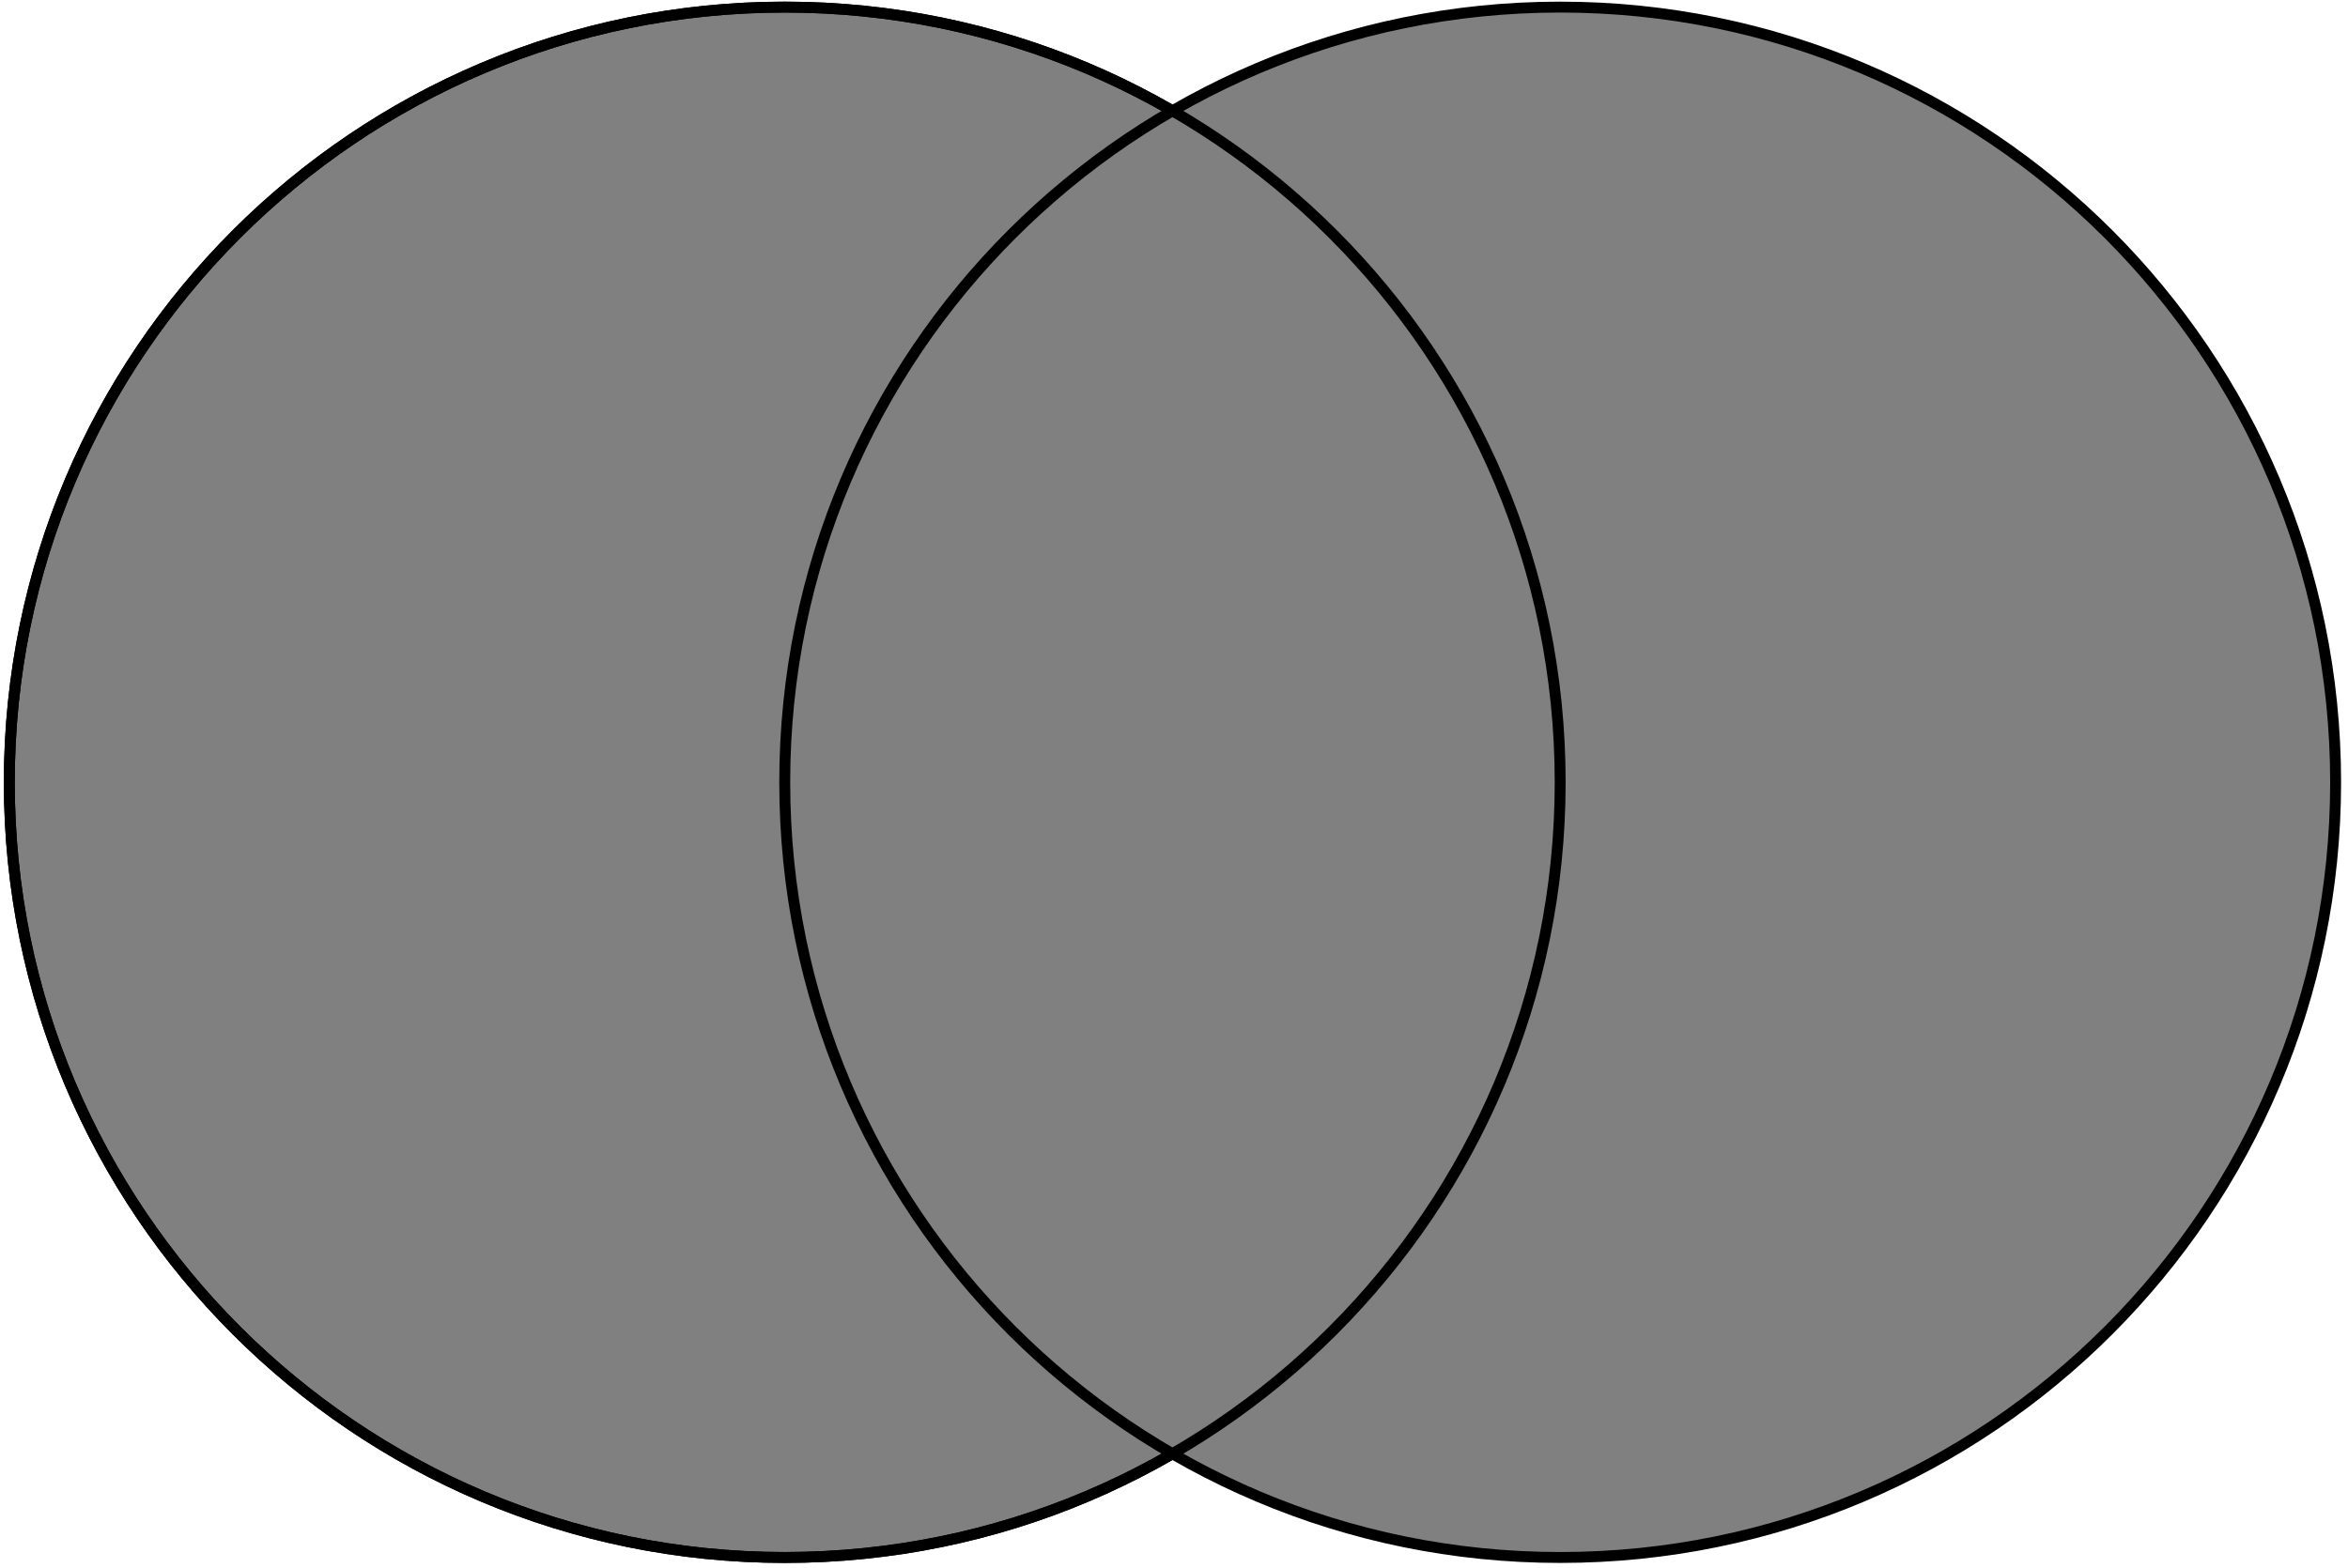
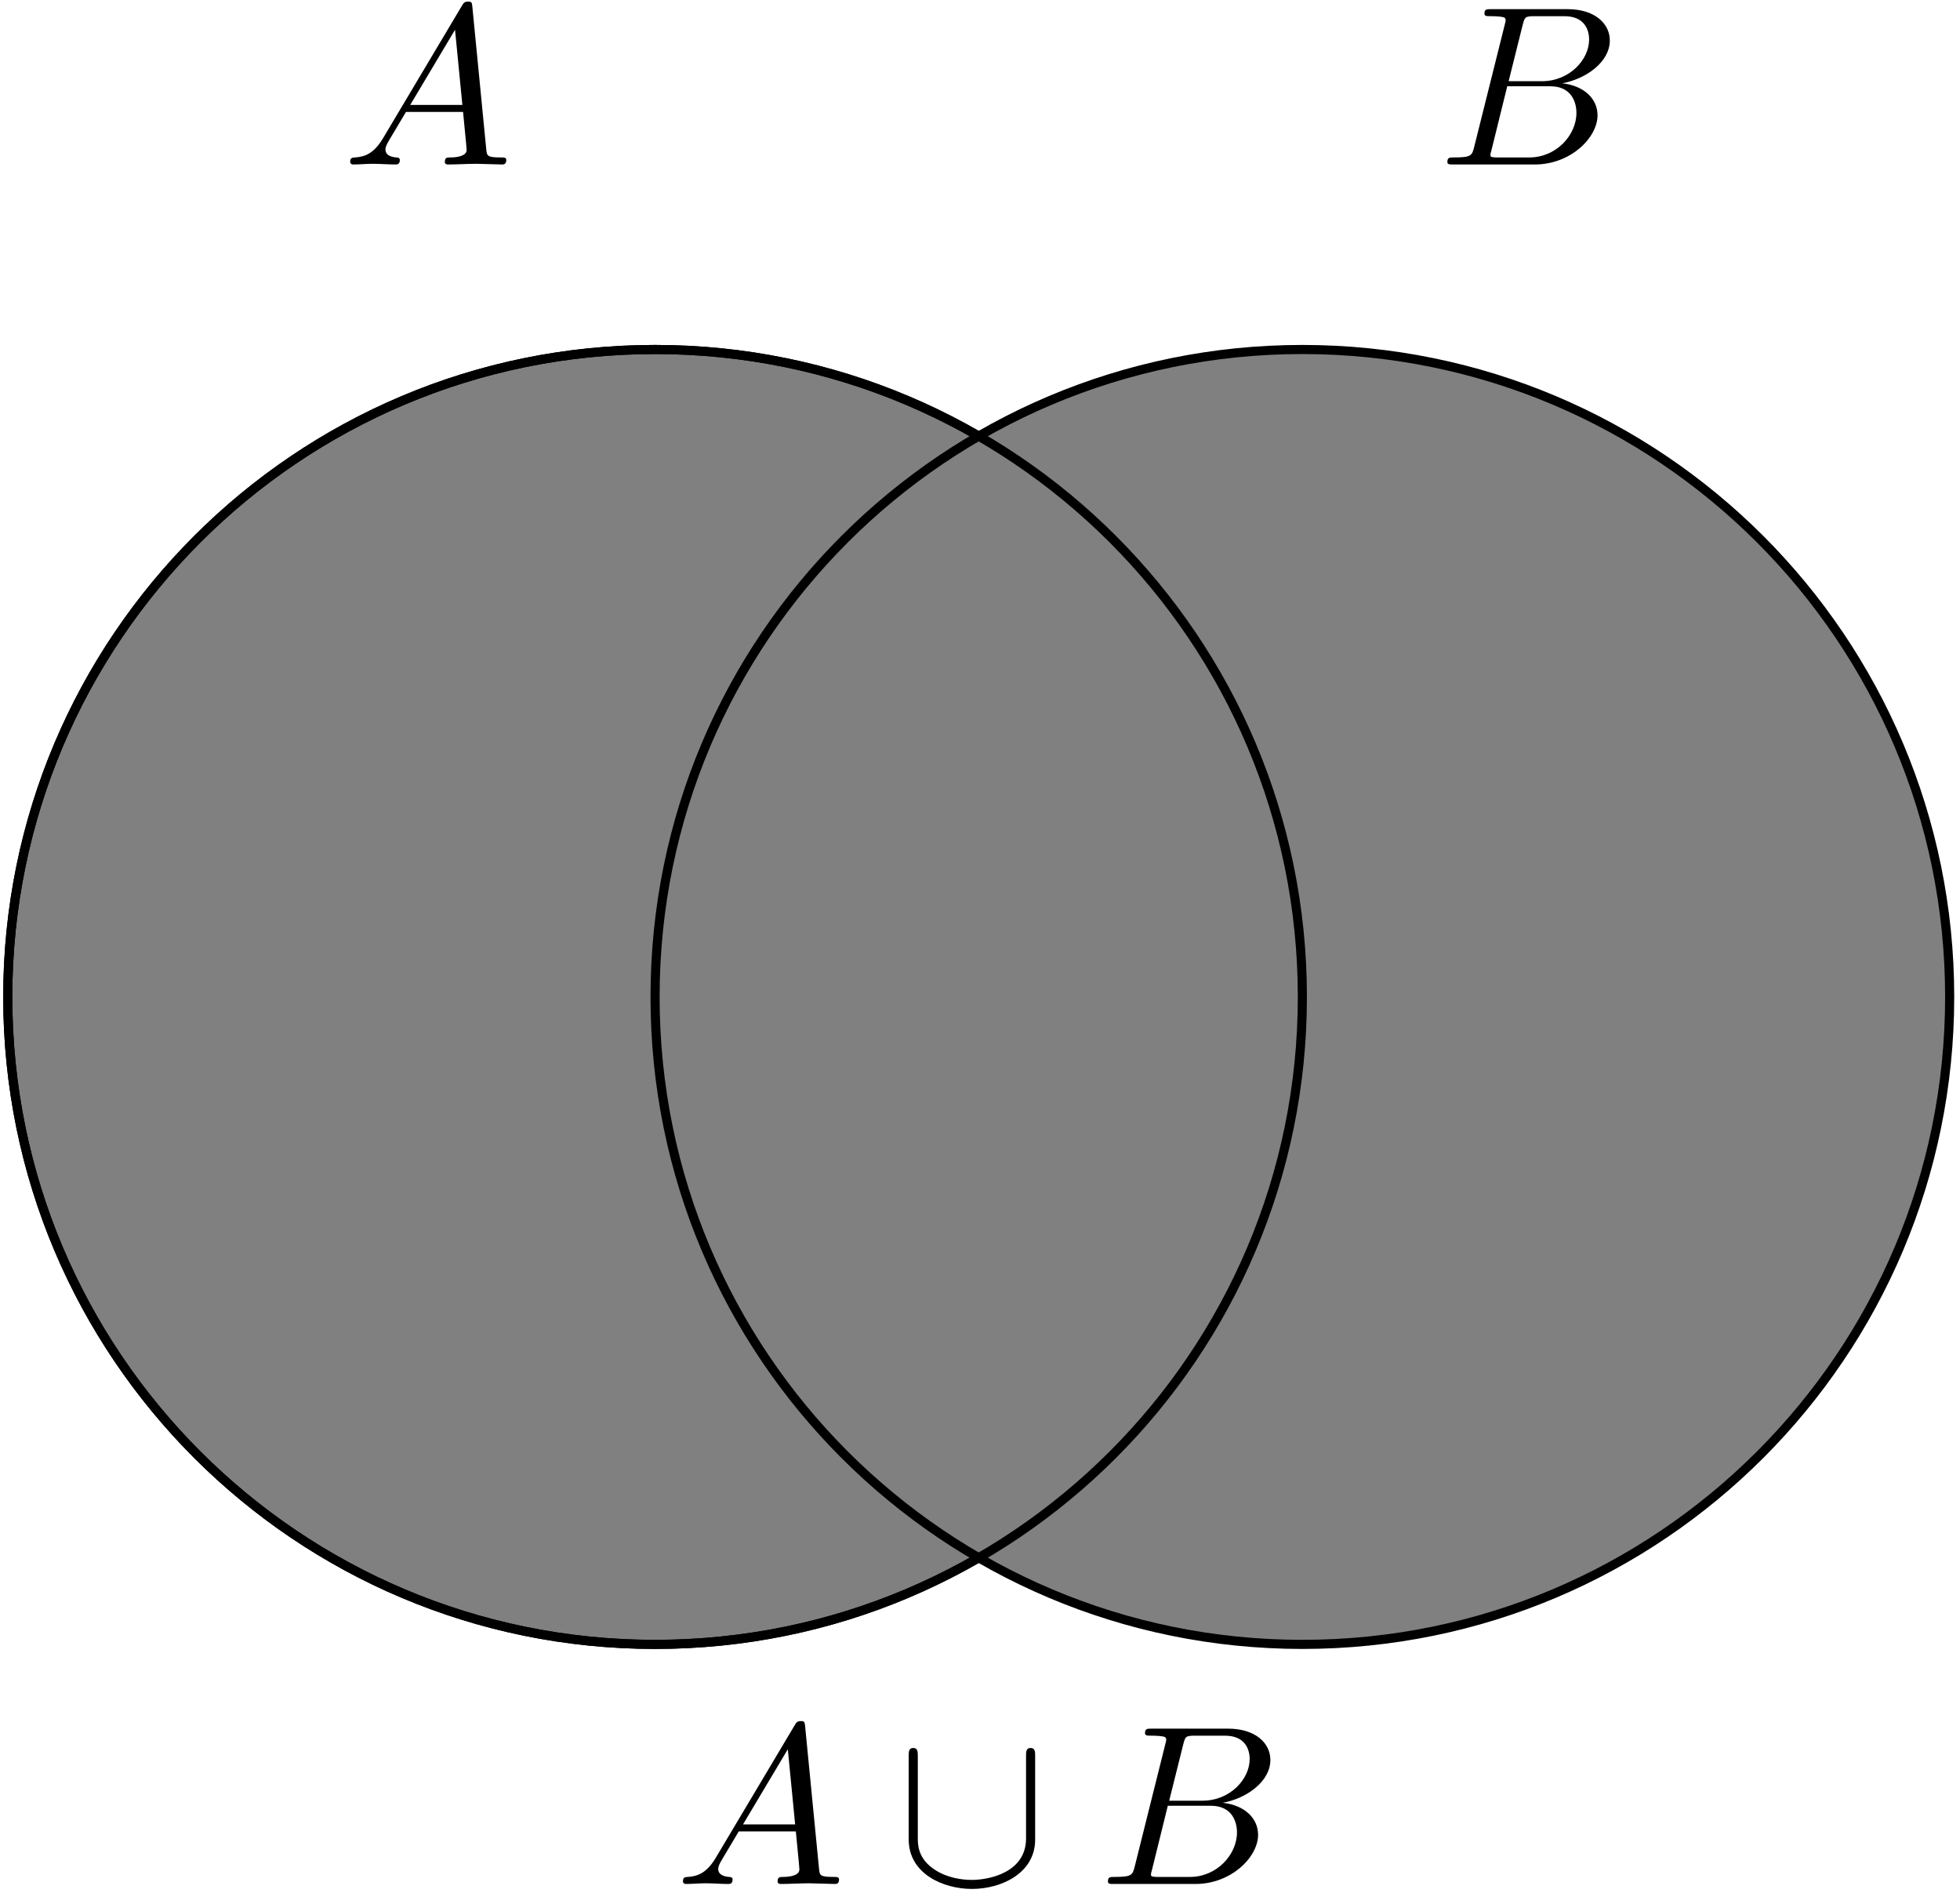
- <svg xmlns="http://www.w3.org/2000/svg" width="309pt" height="206.36pt" viewBox="0 0 309 206.36" version="1.1">
+ <svg xmlns="http://www.w3.org/2000/svg" xmlns:xlink="http://www.w3.org/1999/xlink" width="309pt" height="298.36pt" viewBox="0 0 309 298.36" version="1.1">
  <defs>
+     <g>
+       <symbol overflow="visible" id="glyph0-0">
+         <path style="stroke:none;" d="" />
+       </symbol>
+       <symbol overflow="visible" id="glyph0-1">
+         <path style="stroke:none;" d="M 6.422 -4.125 C 4.984 -1.719 3.578 -1.219 2.016 -1.109 C 1.578 -1.078 1.25 -1.078 1.25 -0.391 C 1.25 -0.172 1.438 0 1.719 0 C 2.688 0 3.797 -0.109 4.812 -0.109 C 5.984 -0.109 7.25 0 8.391 0 C 8.609 0 9.078 0 9.078 -0.688 C 9.078 -1.078 8.75 -1.109 8.5 -1.109 C 7.672 -1.188 6.812 -1.469 6.812 -2.359 C 6.812 -2.797 7.031 -3.188 7.312 -3.688 L 10.047 -8.281 L 19.047 -8.281 C 19.109 -7.531 19.609 -2.656 19.609 -2.297 C 19.609 -1.219 17.75 -1.109 17.031 -1.109 C 16.531 -1.109 16.172 -1.109 16.172 -0.391 C 16.172 0 16.609 0 16.672 0 C 18.141 0 19.688 -0.109 21.156 -0.109 C 22.047 -0.109 24.312 0 25.203 0 C 25.422 0 25.859 0 25.859 -0.719 C 25.859 -1.109 25.5 -1.109 25.031 -1.109 C 22.812 -1.109 22.812 -1.359 22.703 -2.406 L 20.516 -24.812 C 20.438 -25.531 20.438 -25.672 19.828 -25.672 C 19.25 -25.672 19.109 -25.422 18.891 -25.062 Z M 10.719 -9.391 L 17.781 -21.234 L 18.938 -9.391 Z M 10.719 -9.391 " />
+       </symbol>
+       <symbol overflow="visible" id="glyph0-2">
+         <path style="stroke:none;" d="M 5.734 -2.797 C 5.375 -1.406 5.312 -1.109 2.469 -1.109 C 1.859 -1.109 1.5 -1.109 1.5 -0.391 C 1.5 0 1.828 0 2.469 0 L 15.281 0 C 20.938 0 25.172 -4.234 25.172 -7.75 C 25.172 -10.328 23.094 -12.406 19.609 -12.797 C 23.344 -13.484 27.109 -16.141 27.109 -19.547 C 27.109 -22.203 24.75 -24.484 20.438 -24.484 L 8.391 -24.484 C 7.703 -24.484 7.344 -24.484 7.344 -23.781 C 7.344 -23.375 7.672 -23.375 8.359 -23.375 C 8.422 -23.375 9.109 -23.375 9.719 -23.312 C 10.359 -23.234 10.688 -23.203 10.688 -22.734 C 10.688 -22.594 10.656 -22.484 10.547 -22.047 Z M 11.156 -13.125 L 13.375 -22.016 C 13.703 -23.266 13.766 -23.375 15.312 -23.375 L 19.938 -23.375 C 23.094 -23.375 23.844 -21.266 23.844 -19.688 C 23.844 -16.531 20.766 -13.125 16.391 -13.125 Z M 9.531 -1.109 C 9.031 -1.109 8.969 -1.109 8.75 -1.141 C 8.391 -1.188 8.281 -1.219 8.281 -1.5 C 8.281 -1.609 8.281 -1.688 8.469 -2.328 L 10.938 -12.328 L 17.719 -12.328 C 21.156 -12.328 21.844 -9.688 21.844 -8.141 C 21.844 -4.594 18.641 -1.109 14.422 -1.109 Z M 9.531 -1.109 " />
+       </symbol>
+       <symbol overflow="visible" id="glyph1-0">
+         <path style="stroke:none;" d="" />
+       </symbol>
+       <symbol overflow="visible" id="glyph1-1">
+         <path style="stroke:none;" d="M 21.906 -20.156 C 21.906 -20.797 21.906 -21.438 21.188 -21.438 C 20.469 -21.438 20.469 -20.797 20.469 -20.156 L 20.469 -7.172 C 20.469 -1.797 14.625 -0.641 11.938 -0.641 C 10.328 -0.641 8.062 -0.969 6.172 -2.188 C 3.406 -3.938 3.406 -6.234 3.406 -7.203 L 3.406 -20.156 C 3.406 -20.797 3.406 -21.438 2.688 -21.438 C 1.969 -21.438 1.969 -20.797 1.969 -20.156 L 1.969 -7.031 C 1.969 -1.578 7.453 0.781 11.938 0.781 C 16.609 0.781 21.906 -1.719 21.906 -7 Z M 21.906 -20.156 " />
+       </symbol>
+     </g>
    <clipPath id="clip1">
-       <path d="M 1 0.18 L 206 0.18 L 206 206 L 1 206 Z M 1 0.18 " />
-     </clipPath>
-     <clipPath id="clip2">
-       <path d="M 0 0.18 L 226 0.18 L 226 206.133 L 0 206.133 Z M 0 0.18 " />
-     </clipPath>
-     <clipPath id="clip3">
-       <path d="M 103 0.18 L 308 0.18 L 308 206 L 103 206 Z M 103 0.18 " />
-     </clipPath>
-     <clipPath id="clip4">
-       <path d="M 82 0.18 L 309 0.18 L 309 206.133 L 82 206.133 Z M 82 0.18 " />
-     </clipPath>
-     <clipPath id="clip5">
-       <path d="M 0 0.18 L 226 0.18 L 226 206.133 L 0 206.133 Z M 0 0.18 " />
+       <path d="M 55 0.18 L 80 0.18 L 80 26 L 55 26 Z M 55 0.18 " />
    </clipPath>
  </defs>
  <g id="surface1">
+     <path style="fill-rule:nonzero;fill:rgb(50%,50%,50%);fill-opacity:1;stroke-width:0.399;stroke-linecap:butt;stroke-linejoin:miter;stroke:rgb(0%,0%,0%);stroke-opacity:1;stroke-miterlimit:10;" d="M 28.347 -0 C 28.347 15.656 15.656 28.347 0 28.347 C -15.655 28.347 -28.347 15.656 -28.347 -0 C -28.347 -15.656 -15.655 -28.347 0 -28.347 C 15.656 -28.347 28.347 -15.656 28.347 -0 Z M 28.347 -0 " transform="matrix(3.6,0,0,-3.6,103.2728,157.1356)" />
    <g clip-path="url(#clip1)" clip-rule="nonzero">
-       <path style=" stroke:none;fill-rule:nonzero;fill:rgb(50%,50%,50%);fill-opacity:1;" d="M 205.32 102.98 C 205.32 46.621 159.633 0.934 103.273 0.934 C 46.914 0.934 1.223 46.621 1.223 102.98 C 1.223 159.34 46.914 205.027 103.273 205.027 C 159.633 205.027 205.32 159.34 205.32 102.98 Z M 205.32 102.98 " />
+       <g style="fill:rgb(0%,0%,0%);fill-opacity:1;">
+         <use xlink:href="#glyph0-1" x="53.956" y="25.926" />
+       </g>
    </g>
-     <g clip-path="url(#clip2)" clip-rule="nonzero">
-       <path style="fill:none;stroke-width:0.399;stroke-linecap:butt;stroke-linejoin:miter;stroke:rgb(0%,0%,0%);stroke-opacity:1;stroke-miterlimit:10;" d="M 28.347 -0 C 28.347 15.655 15.656 28.346 0 28.346 C -15.655 28.346 -28.347 15.655 -28.347 -0 C -28.347 -15.655 -15.655 -28.346 0 -28.346 C 15.656 -28.346 28.347 -15.655 28.347 -0 Z M 28.347 -0 " transform="matrix(3.6,0,0,-3.6,103.2728,102.9802)" />
+     <path style="fill-rule:nonzero;fill:rgb(50%,50%,50%);fill-opacity:1;stroke-width:0.399;stroke-linecap:butt;stroke-linejoin:miter;stroke:rgb(0%,0%,0%);stroke-opacity:1;stroke-miterlimit:10;" d="M 56.694 -0 C 56.694 15.656 44.003 28.347 28.347 28.347 C 12.691 28.347 0 15.656 0 -0 C 0 -15.656 12.691 -28.347 28.347 -28.347 C 44.003 -28.347 56.694 -15.656 56.694 -0 Z M 56.694 -0 " transform="matrix(3.6,0,0,-3.6,103.2728,157.1356)" />
+     <g style="fill:rgb(0%,0%,0%);fill-opacity:1;">
+       <use xlink:href="#glyph0-2" x="226.684" y="25.926" />
    </g>
-     <g clip-path="url(#clip3)" clip-rule="nonzero">
-       <path style=" stroke:none;fill-rule:nonzero;fill:rgb(50%,50%,50%);fill-opacity:1;" d="M 307.371 102.98 C 307.371 46.621 261.684 0.934 205.32 0.934 C 148.961 0.934 103.273 46.621 103.273 102.98 C 103.273 159.34 148.961 205.027 205.32 205.027 C 261.684 205.027 307.371 159.34 307.371 102.98 Z M 307.371 102.98 " />
+     <path style="fill:none;stroke-width:0.399;stroke-linecap:butt;stroke-linejoin:miter;stroke:rgb(0%,0%,0%);stroke-opacity:1;stroke-miterlimit:10;" d="M 28.347 -0 C 28.347 15.656 15.656 28.347 0 28.347 C -15.655 28.347 -28.347 15.656 -28.347 -0 C -28.347 -15.656 -15.655 -28.347 0 -28.347 C 15.656 -28.347 28.347 -15.656 28.347 -0 Z M 28.347 -0 " transform="matrix(3.6,0,0,-3.6,103.2728,157.1356)" />
+     <g style="fill:rgb(0%,0%,0%);fill-opacity:1;">
+       <use xlink:href="#glyph0-1" x="106.419" y="296.948" />
    </g>
-     <g clip-path="url(#clip4)" clip-rule="nonzero">
-       <path style="fill:none;stroke-width:0.399;stroke-linecap:butt;stroke-linejoin:miter;stroke:rgb(0%,0%,0%);stroke-opacity:1;stroke-miterlimit:10;" d="M 56.694 -0 C 56.694 15.655 44.003 28.346 28.347 28.346 C 12.691 28.346 0 15.655 0 -0 C 0 -15.655 12.691 -28.346 28.347 -28.346 C 44.003 -28.346 56.694 -15.655 56.694 -0 Z M 56.694 -0 " transform="matrix(3.6,0,0,-3.6,103.2728,102.9802)" />
+     <g style="fill:rgb(0%,0%,0%);fill-opacity:1;">
+       <use xlink:href="#glyph1-1" x="141.289" y="296.948" />
    </g>
-     <g clip-path="url(#clip5)" clip-rule="nonzero">
-       <path style="fill:none;stroke-width:0.399;stroke-linecap:butt;stroke-linejoin:miter;stroke:rgb(0%,0%,0%);stroke-opacity:1;stroke-miterlimit:10;" d="M 28.347 -0 C 28.347 15.655 15.656 28.346 0 28.346 C -15.655 28.346 -28.347 15.655 -28.347 -0 C -28.347 -15.655 -15.655 -28.346 0 -28.346 C 15.656 -28.346 28.347 -15.655 28.347 -0 Z M 28.347 -0 " transform="matrix(3.6,0,0,-3.6,103.2728,102.9802)" />
+     <g style="fill:rgb(0%,0%,0%);fill-opacity:1;">
+       <use xlink:href="#glyph0-2" x="173.17" y="296.948" />
    </g>
  </g>
</svg>
